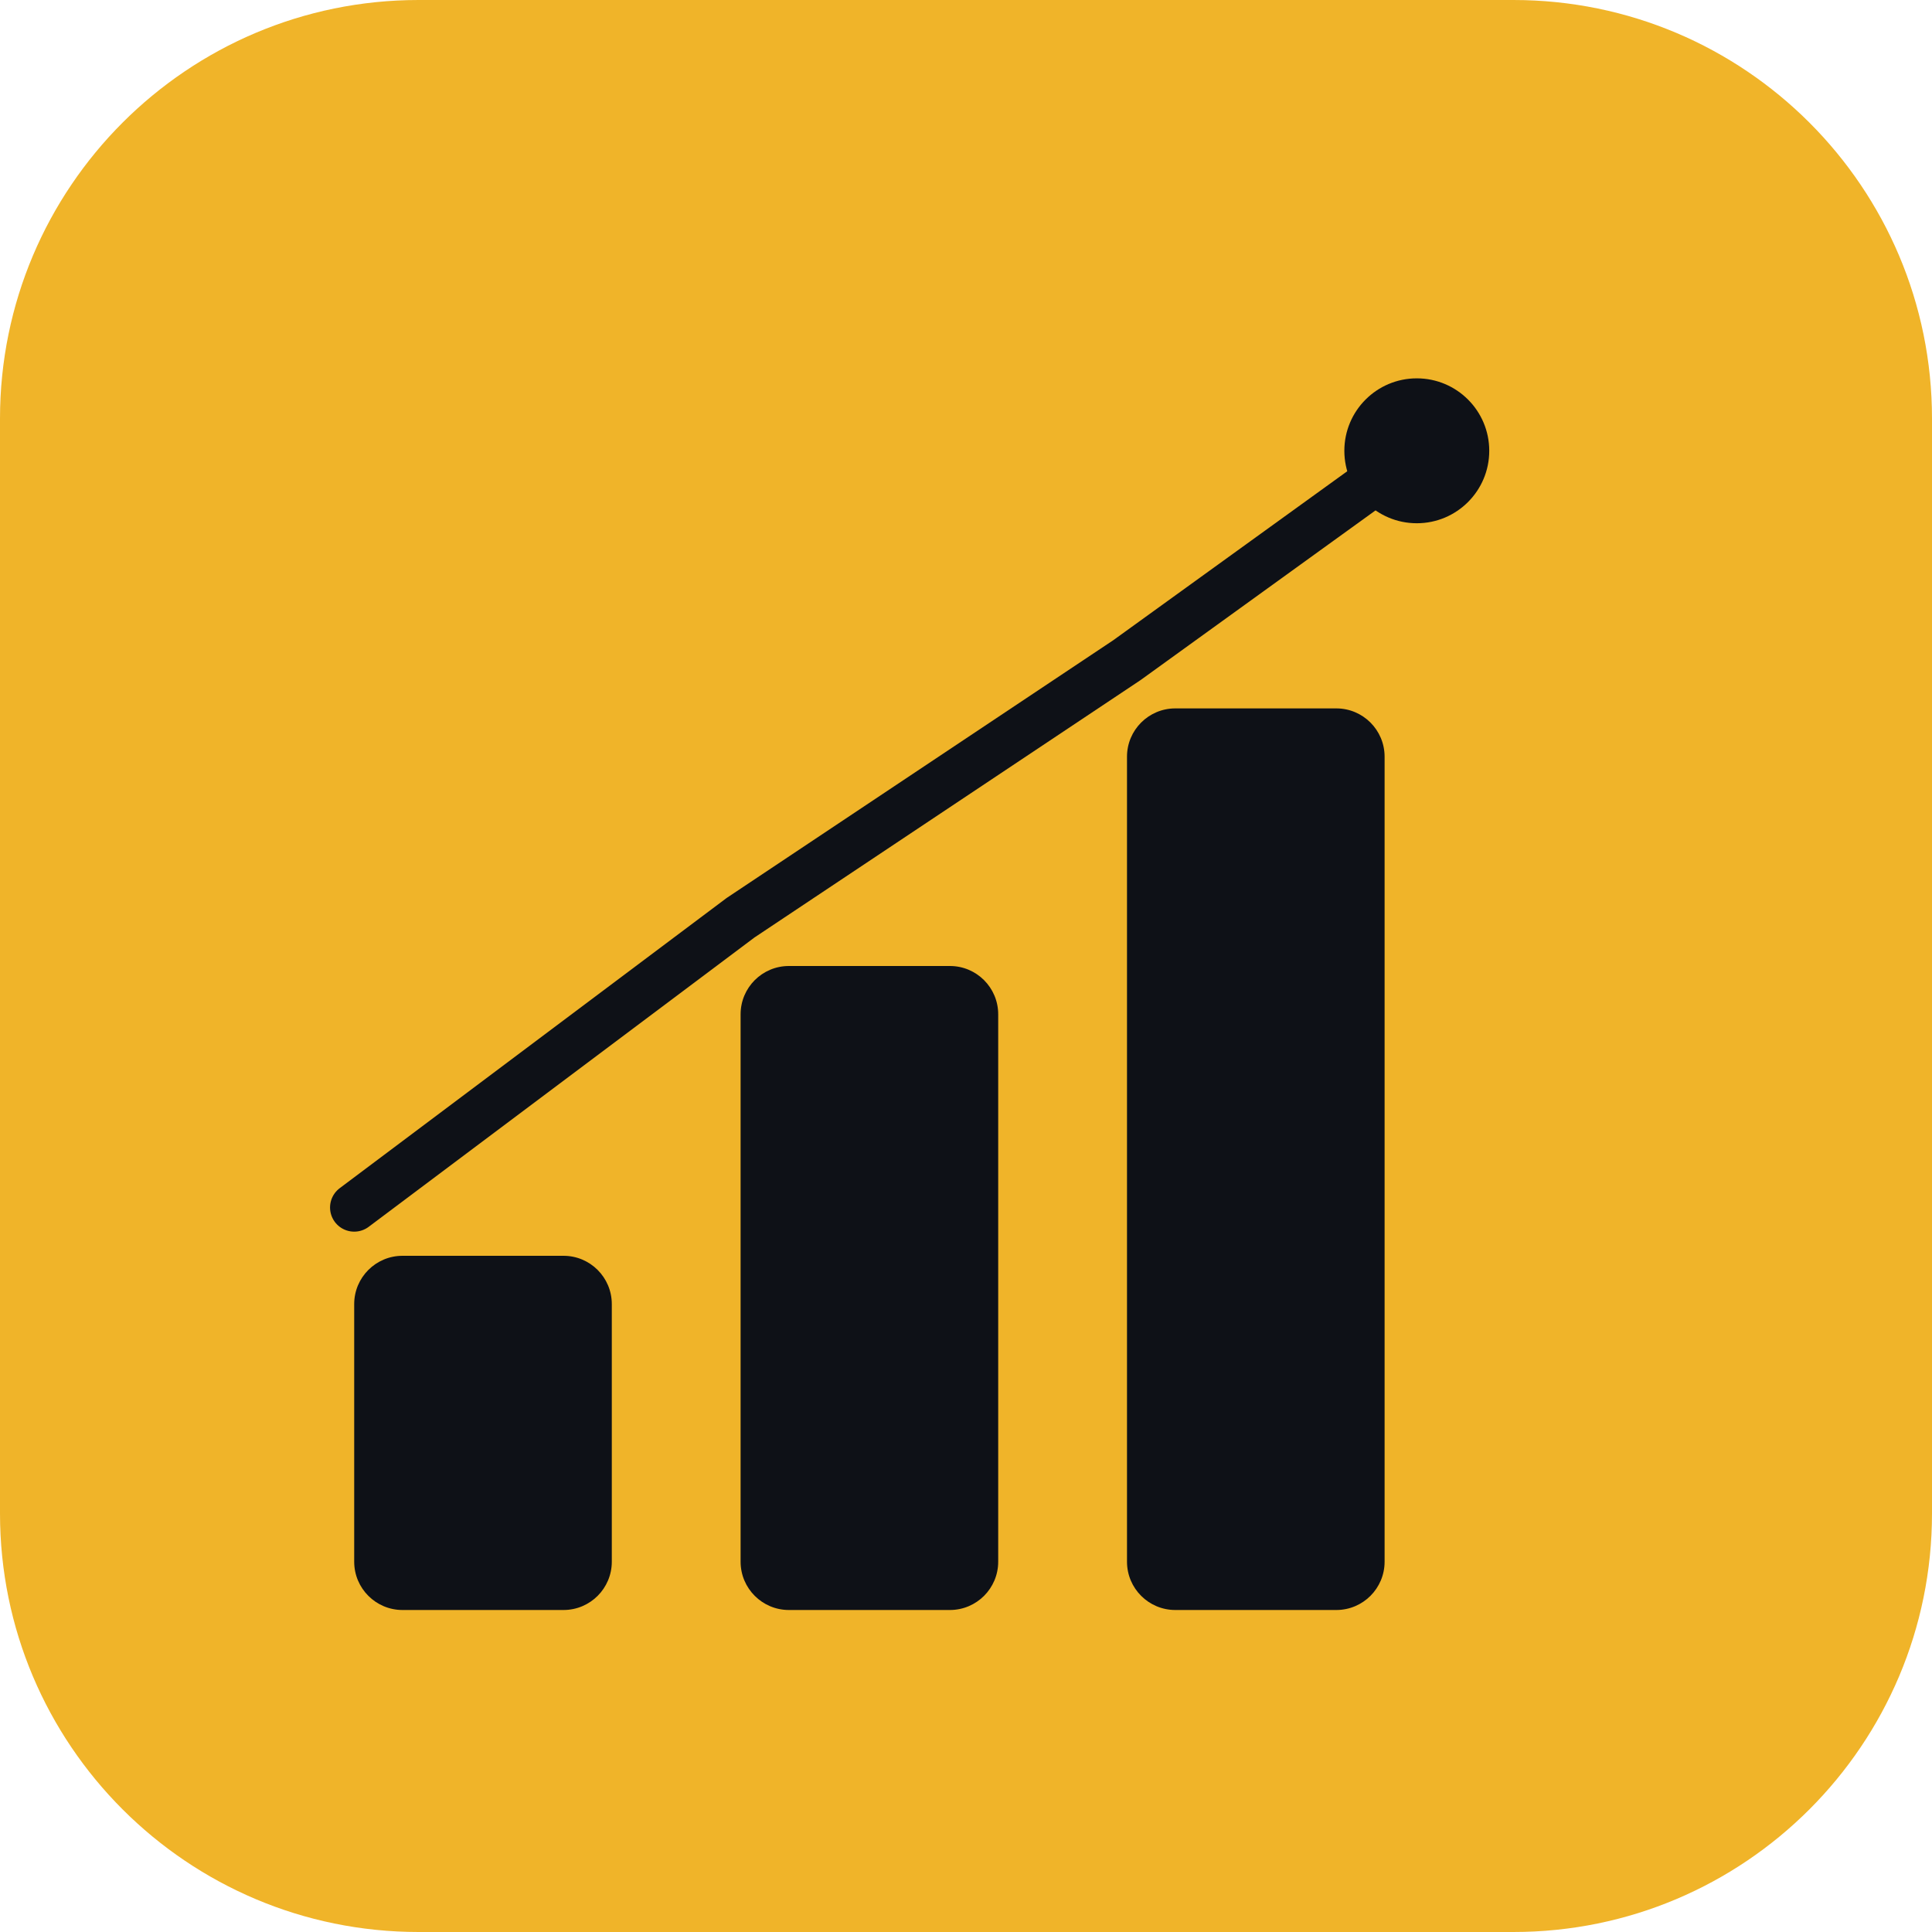
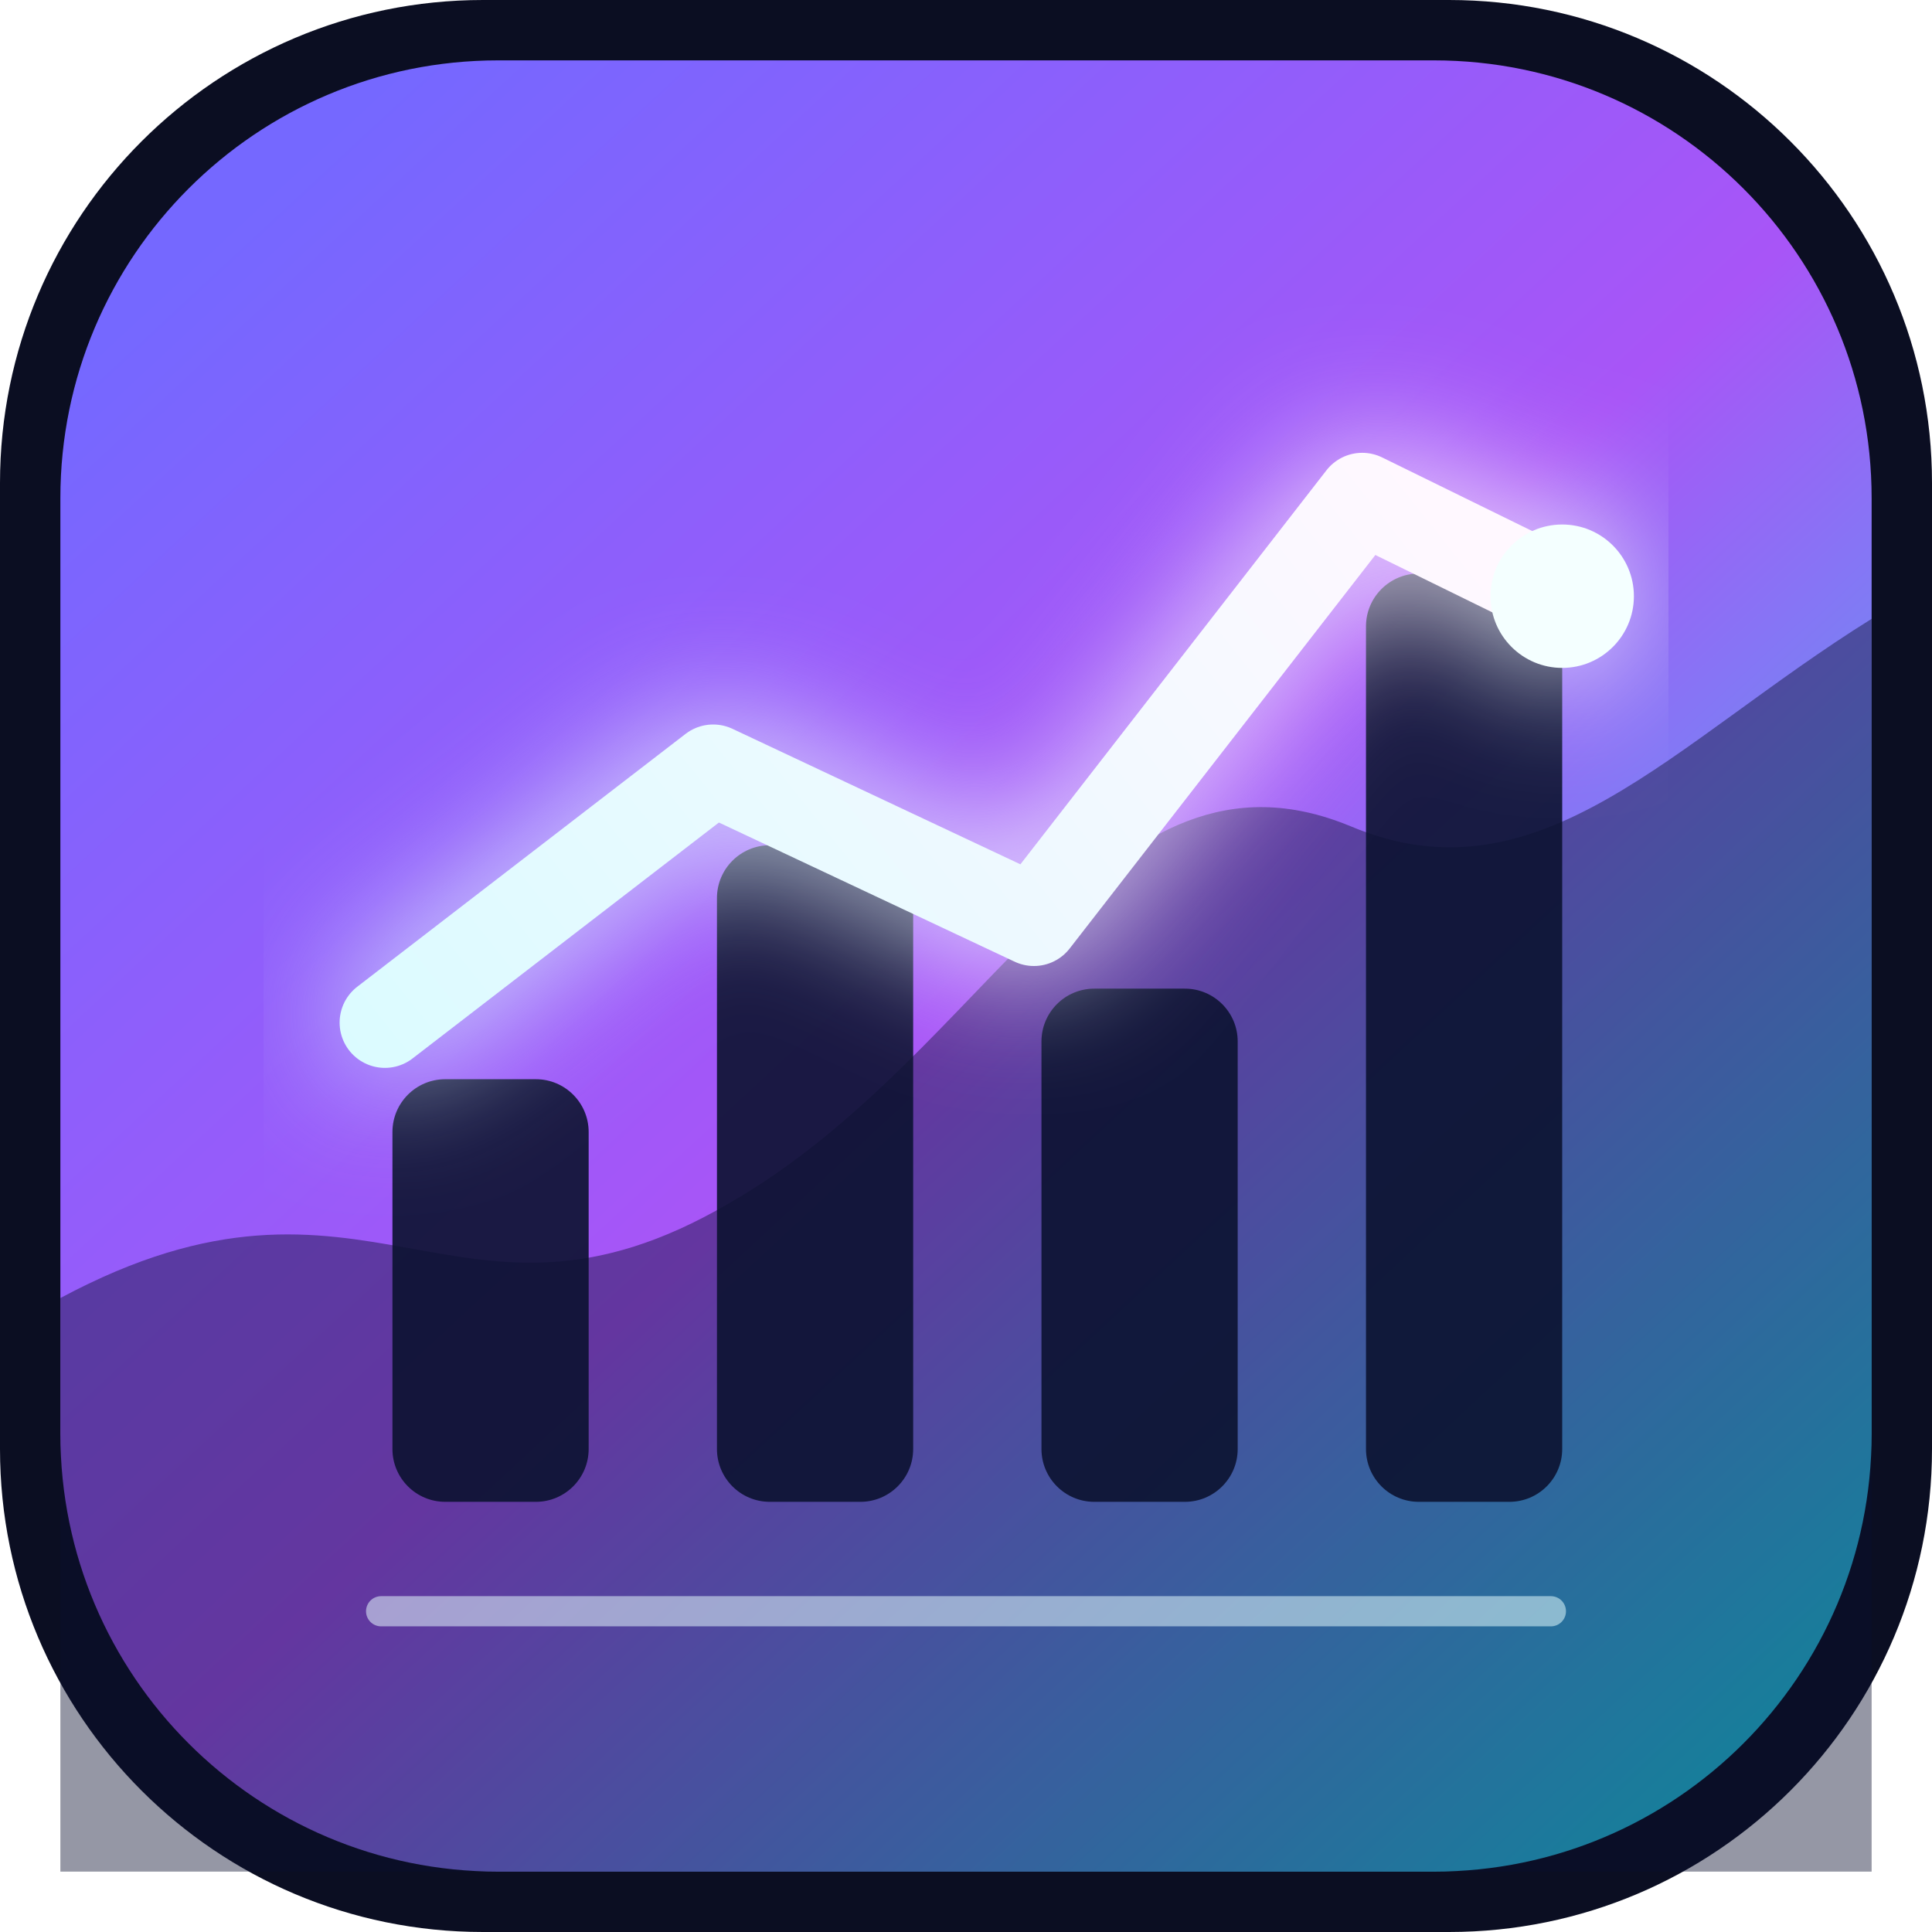
- <svg xmlns="http://www.w3.org/2000/svg" width="120" height="120" viewBox="0 0 120 120">
-   <rect width="120" height="120" rx="26" fill="#F0B429" />
-   <rect x="22" y="78" width="16" height="22" rx="3" fill="#0E1117" />
-   <rect x="46" y="60" width="16" height="40" rx="3" fill="#0E1117" />
-   <rect x="70" y="44" width="16" height="56" rx="3" fill="#0E1117" />
-   <polyline points="22,75 46,57 70,41 88,28" fill="none" stroke="#0E1117" stroke-width="3" stroke-linecap="round" stroke-linejoin="round" />
-   <circle cx="88" cy="28" r="4.5" fill="#0E1117" />
+ <svg xmlns="http://www.w3.org/2000/svg" width="512" height="512" viewBox="0 0 512 512" fill="none">
+   <defs>
+     <linearGradient id="bg" x1="68" y1="52" x2="456" y2="470" gradientUnits="userSpaceOnUse">
+       <stop stop-color="#7568FF" />
+       <stop offset="0.5" stop-color="#A855F7" />
+       <stop offset="1" stop-color="#22D3EE" />
+     </linearGradient>
+     <linearGradient id="chart" x1="124" y1="362" x2="392" y2="148" gradientUnits="userSpaceOnUse">
+       <stop stop-color="#D8FBFF" />
+       <stop offset="1" stop-color="#FFF8FF" />
+     </linearGradient>
+     <filter id="glow" x="70" y="58" width="372" height="390" filterUnits="userSpaceOnUse" color-interpolation-filters="sRGB">
+       <feGaussianBlur stdDeviation="18" result="blur" />
+       <feMerge>
+         <feMergeNode in="blur" />
+         <feMergeNode in="SourceGraphic" />
+       </feMerge>
+     </filter>
+   </defs>
+   <rect width="512" height="512" rx="128" fill="#0B0E22" />
+   <rect x="16" y="16" width="480" height="480" rx="116" fill="url(#bg)" />
+   <path d="M16 344C98 300 121 361 193 319C263 279 293 192 358 219C408 240 443 197 496 164V496H16V344Z" fill="#0A1030" fill-opacity="0.43" />
+   <g fill="#0C1230" fill-opacity="0.9">
+     <rect x="104" y="286" width="52" height="112" rx="14" />
+     <rect x="190" y="224" width="52" height="174" rx="14" />
+     <rect x="276" y="262" width="52" height="136" rx="14" />
+     <rect x="362" y="152" width="52" height="246" rx="14" />
+   </g>
+   <g filter="url(#glow)">
+     <path d="M102 271L189 204L274 244L361 132L414 158" stroke="url(#chart)" stroke-width="24" stroke-linecap="round" stroke-linejoin="round" />
+     <circle cx="414" cy="158" r="19" fill="#F4FFFF" />
+   </g>
+   <path d="M101 427H411" stroke="#E8FFFF" stroke-opacity="0.52" stroke-width="8" stroke-linecap="round" />
</svg>
